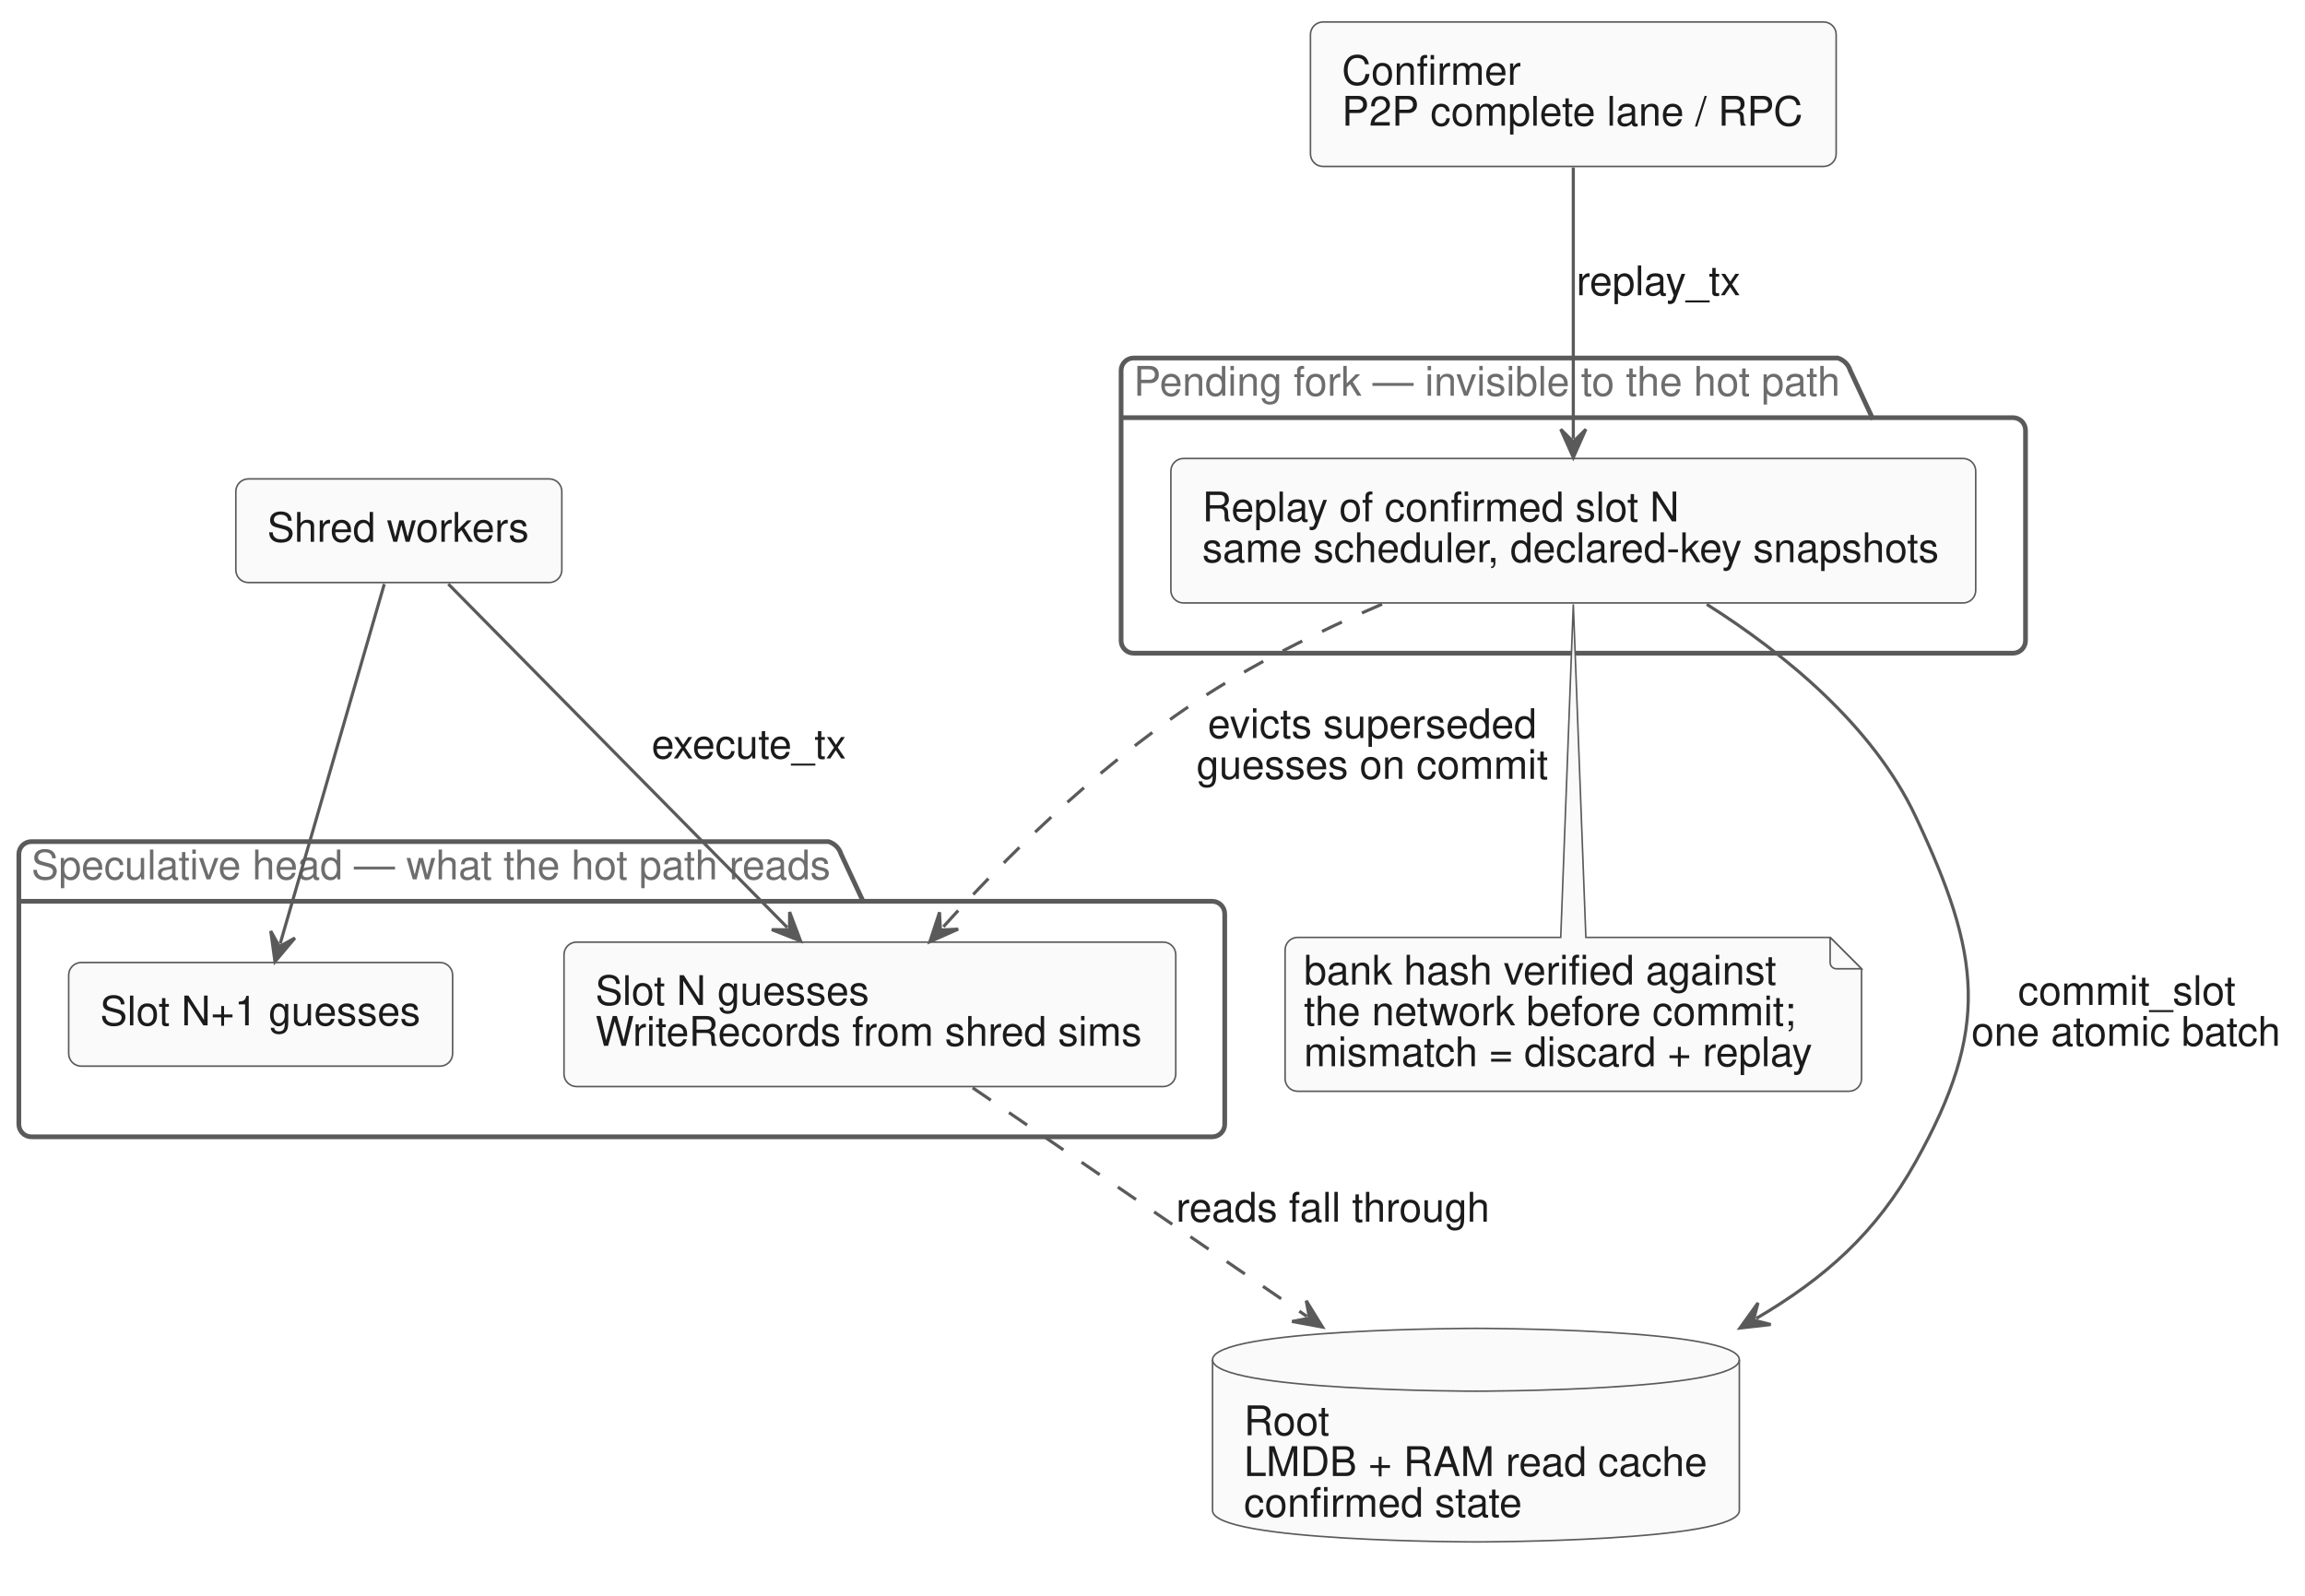
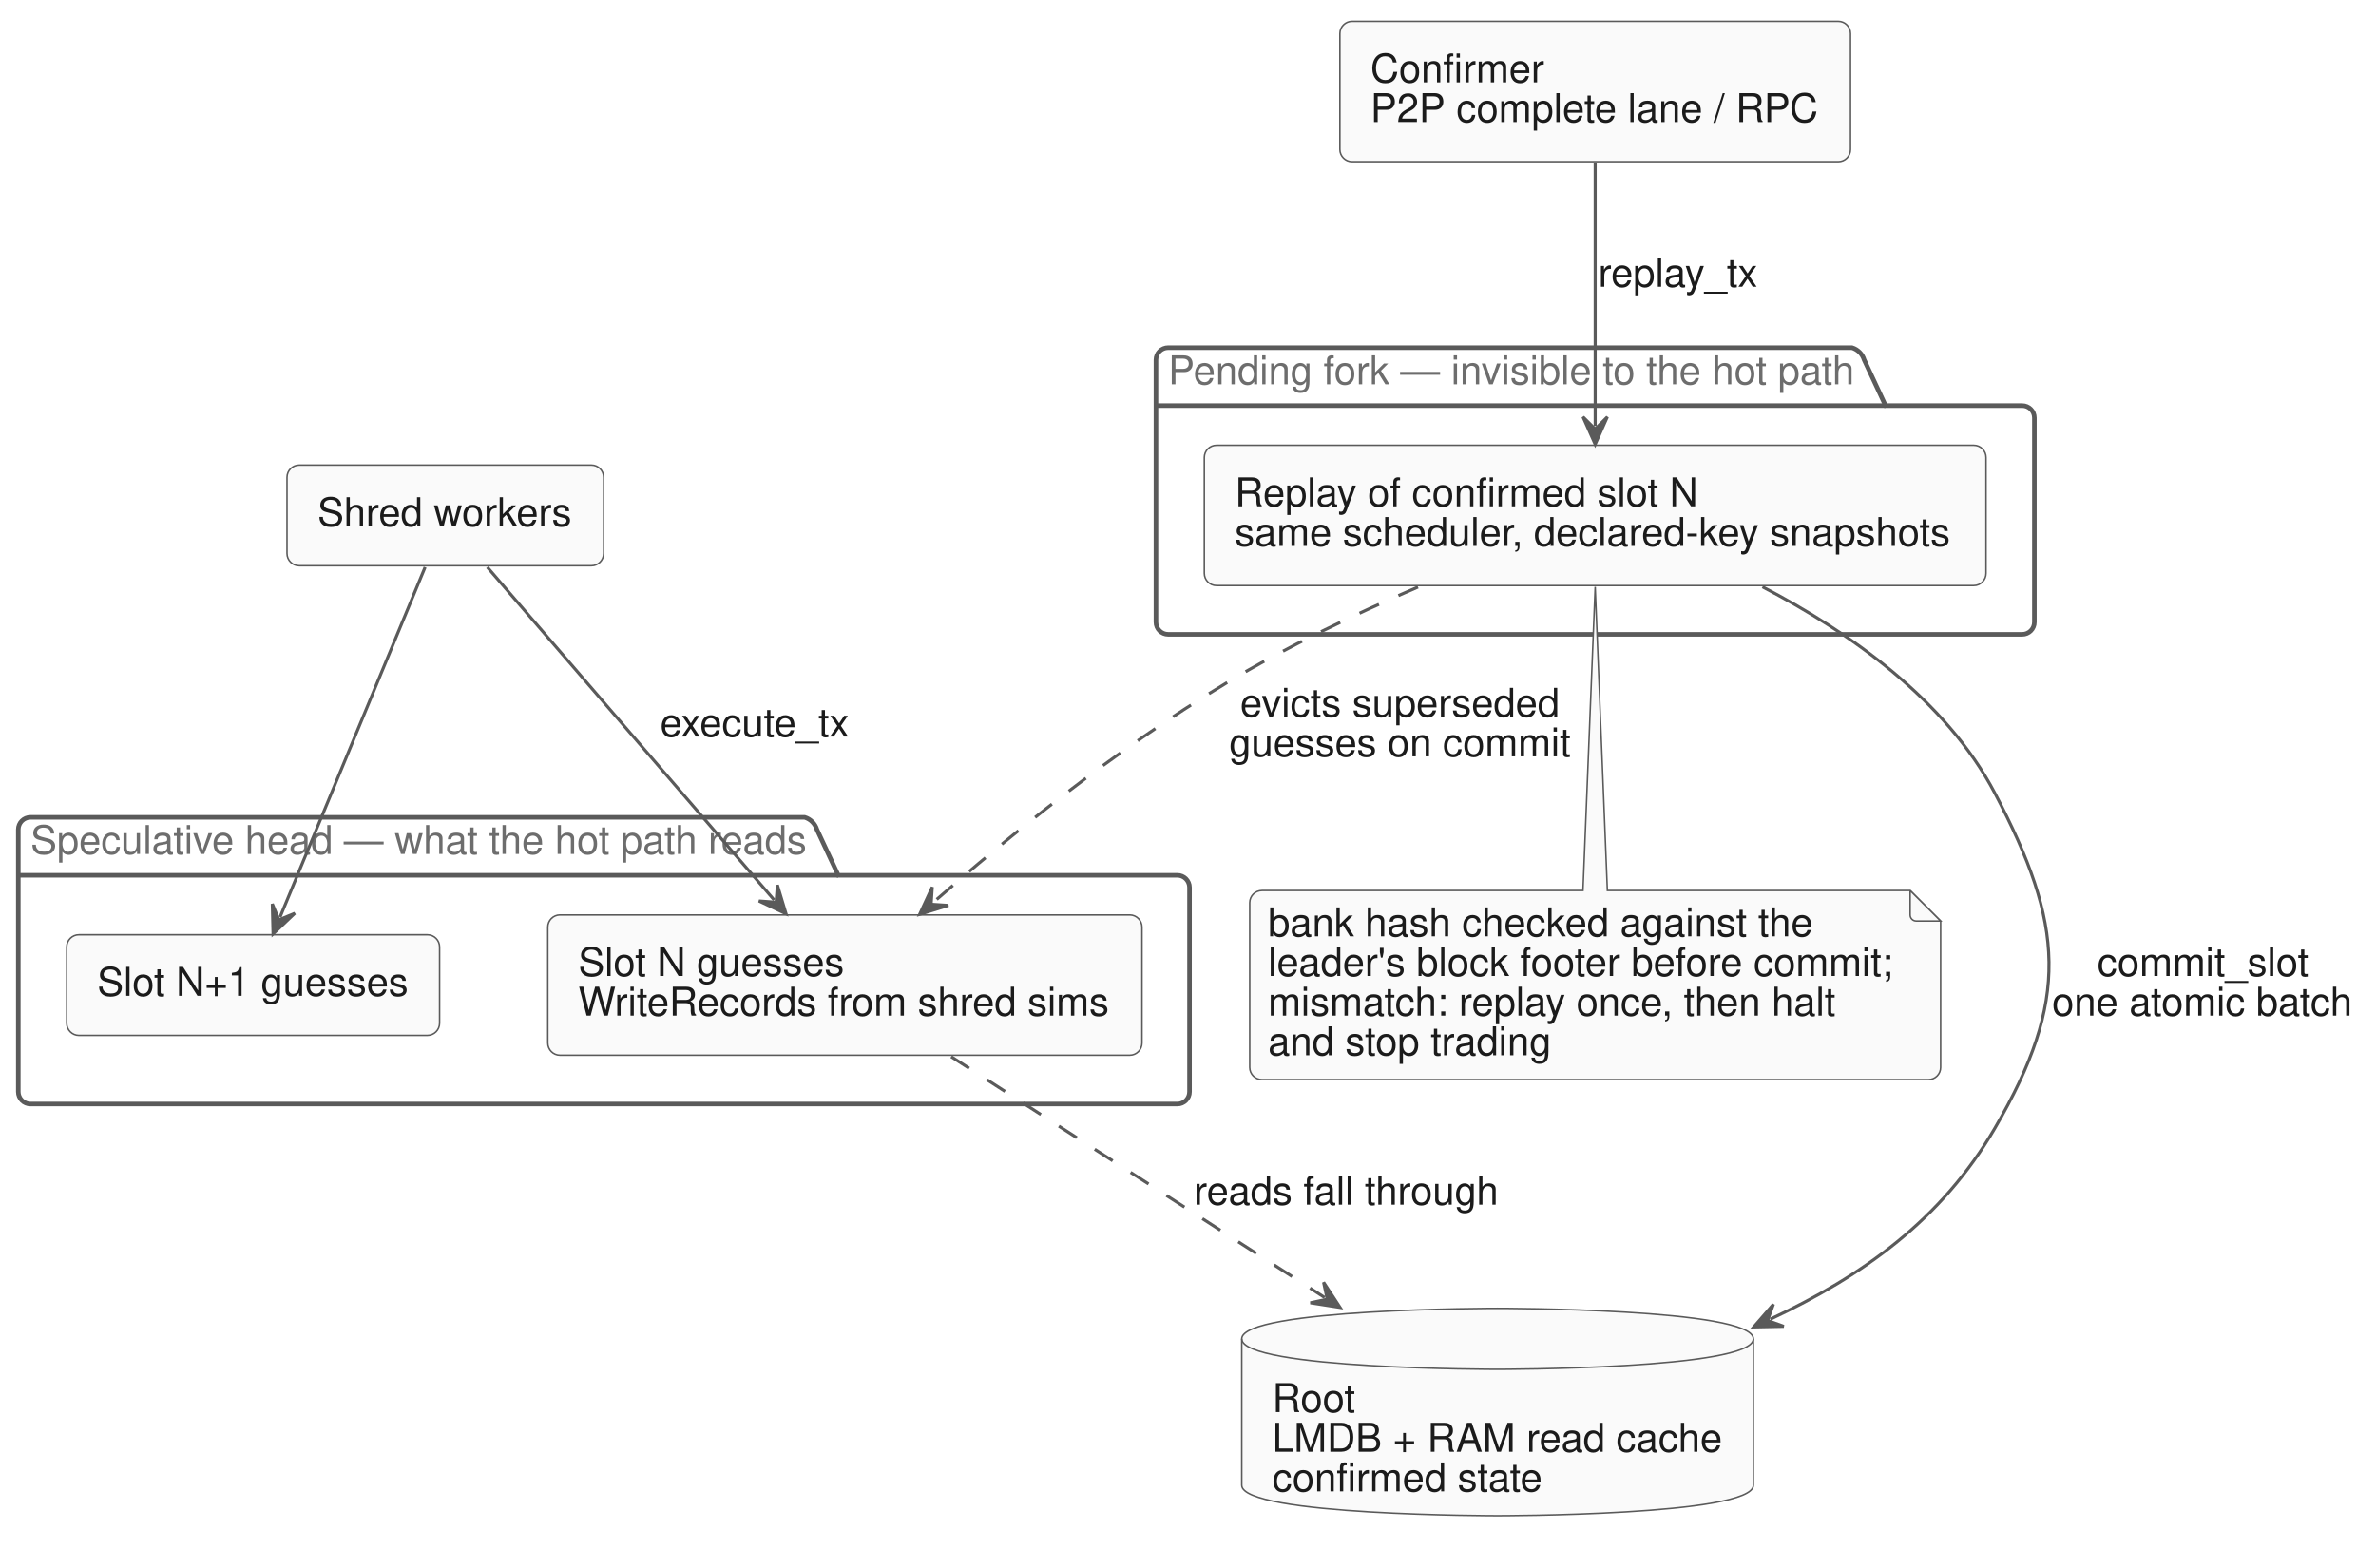
- <svg xmlns="http://www.w3.org/2000/svg" contentStyleType="text/css" data-diagram-type="DESCRIPTION" height="508px" preserveAspectRatio="none" style="width:734px;height:508px;" version="1.1" viewBox="0 0 734 508" width="734px" zoomAndPan="magnify">
+ <svg xmlns="http://www.w3.org/2000/svg" contentStyleType="text/css" data-diagram-type="DESCRIPTION" height="514px" preserveAspectRatio="none" style="width:779px;height:514px;" version="1.1" viewBox="0 0 779 514" width="779px" zoomAndPan="magnify">
  <defs />
  <g>
    <g class="cluster" data-qualified-name="Speculative head . what the hot path reads" data-source-line="33" id="ent0003">
      <path d="M10,268 L263.836,268 A6,6 0 0 1 267.836,272 L274.836,287 L386,287 A4,4 0 0 1 390,291 L390,358 A4,4 0 0 1 386,362 L10,362 A4,4 0 0 1 6,358 L6,272 A4,4 0 0 1 10,268" fill="none" style="stroke:#5A5A5A;stroke-width:1.5;" />
      <line style="stroke:#5A5A5A;stroke-width:1.5;" x1="6" x2="274.836" y1="287" y2="287" />
      <text fill="#6D6D6D" font-family="Helvetica" font-size="13" lengthAdjust="spacing" textLength="255.836" x="10" y="280.01">Speculative head — what the hot path reads</text>
    </g>
    <g class="cluster" data-qualified-name="Pending fork . invisible to the hot path" data-source-line="38" id="ent0006">
-       <path d="M361,114 L585.192,114 A6,6 0 0 1 589.192,118 L596.192,133 L641,133 A4,4 0 0 1 645,137 L645,204 A4,4 0 0 1 641,208 L361,208 A4,4 0 0 1 357,204 L357,118 A4,4 0 0 1 361,114" fill="none" style="stroke:#5A5A5A;stroke-width:1.5;" />
-       <line style="stroke:#5A5A5A;stroke-width:1.5;" x1="357" x2="596.192" y1="133" y2="133" />
-       <text fill="#6D6D6D" font-family="Helvetica" font-size="13" lengthAdjust="spacing" textLength="226.192" x="361" y="126.01">Pending fork — invisible to the hot path</text>
+       <path d="M383,114 L607.192,114 A6,6 0 0 1 611.192,118 L618.192,133 L663,133 A4,4 0 0 1 667,137 L667,204 A4,4 0 0 1 663,208 L383,208 A4,4 0 0 1 379,204 L379,118 A4,4 0 0 1 383,114" fill="none" style="stroke:#5A5A5A;stroke-width:1.5;" />
+       <line style="stroke:#5A5A5A;stroke-width:1.5;" x1="379" x2="618.192" y1="133" y2="133" />
+       <text fill="#6D6D6D" font-family="Helvetica" font-size="13" lengthAdjust="spacing" textLength="226.192" x="383" y="126.01">Pending fork — invisible to the hot path</text>
    </g>
    <g class="entity" data-qualified-name="Speculative head . what the hot path reads.specN" data-source-line="34" id="ent0004">
      <rect fill="#FAFAFA" height="46" rx="4" ry="4" style="stroke:#5A5A5A;stroke-width:0.5;" width="194.808" x="179.6" y="300" />
      <text fill="#1B1B1B" font-family="Helvetica" font-size="13" lengthAdjust="spacing" textLength="87.433" x="189.6" y="320.01">Slot N guesses</text>
      <text fill="#1B1B1B" font-family="Helvetica" font-size="13" lengthAdjust="spacing" textLength="174.808" x="189.6" y="333.01">WriteRecords from shred sims</text>
    </g>
    <g class="entity" data-qualified-name="Speculative head . what the hot path reads.specN1" data-source-line="35" id="ent0005">
      <rect fill="#FAFAFA" height="33" rx="4" ry="4" style="stroke:#5A5A5A;stroke-width:0.5;" width="122.254" x="21.87" y="306.5" />
      <text fill="#1B1B1B" font-family="Helvetica" font-size="13" lengthAdjust="spacing" textLength="102.254" x="31.87" y="326.51">Slot N+1 guesses</text>
    </g>
    <g class="entity" data-qualified-name="Pending fork . invisible to the hot path.pending" data-source-line="39" id="ent0007">
-       <rect fill="#FAFAFA" height="46" rx="4" ry="4" style="stroke:#5A5A5A;stroke-width:0.5;" width="256.291" x="372.85" y="146" />
-       <text fill="#1B1B1B" font-family="Helvetica" font-size="13" lengthAdjust="spacing" textLength="152.452" x="382.85" y="166.01">Replay of confirmed slot N</text>
-       <text fill="#1B1B1B" font-family="Helvetica" font-size="13" lengthAdjust="spacing" textLength="236.292" x="382.85" y="179.01">same scheduler, declared-key snapshots</text>
+       <rect fill="#FAFAFA" height="46" rx="4" ry="4" style="stroke:#5A5A5A;stroke-width:0.5;" width="256.291" x="394.85" y="146" />
+       <text fill="#1B1B1B" font-family="Helvetica" font-size="13" lengthAdjust="spacing" textLength="152.452" x="404.85" y="166.01">Replay of confirmed slot N</text>
+       <text fill="#1B1B1B" font-family="Helvetica" font-size="13" lengthAdjust="spacing" textLength="236.292" x="404.85" y="179.01">same scheduler, declared-key snapshots</text>
    </g>
    <g class="entity" data-qualified-name="root" data-source-line="31" id="ent0002">
-       <path d="M386.12,433 C386.12,423 469.997,423 469.997,423 C469.997,423 553.874,423 553.874,433 L553.874,481 C553.874,491 469.997,491 469.997,491 C469.997,491 386.12,491 386.12,481 L386.12,433" fill="#FAFAFA" style="stroke:#5A5A5A;stroke-width:0.5;" />
-       <path d="M386.12,433 C386.12,443 469.997,443 469.997,443 C469.997,443 553.874,443 553.874,433" fill="none" style="stroke:#5A5A5A;stroke-width:0.5;" />
-       <text fill="#1B1B1B" font-family="Helvetica" font-size="13" lengthAdjust="spacing" textLength="27.46" x="396.12" y="457.01">Root</text>
-       <text fill="#1B1B1B" font-family="Helvetica" font-size="13" lengthAdjust="spacing" textLength="147.754" x="396.12" y="470.01">LMDB + RAM read cache</text>
-       <text fill="#1B1B1B" font-family="Helvetica" font-size="13" lengthAdjust="spacing" textLength="88.874" x="396.12" y="483.01">confirmed state</text>
+       <path d="M407.12,439 C407.12,429 490.997,429 490.997,429 C490.997,429 574.874,429 574.874,439 L574.874,487 C574.874,497 490.997,497 490.997,497 C490.997,497 407.12,497 407.12,487 L407.12,439" fill="#FAFAFA" style="stroke:#5A5A5A;stroke-width:0.5;" />
+       <path d="M407.12,439 C407.12,449 490.997,449 490.997,449 C490.997,449 574.874,449 574.874,439" fill="none" style="stroke:#5A5A5A;stroke-width:0.5;" />
+       <text fill="#1B1B1B" font-family="Helvetica" font-size="13" lengthAdjust="spacing" textLength="27.46" x="417.12" y="463.01">Root</text>
+       <text fill="#1B1B1B" font-family="Helvetica" font-size="13" lengthAdjust="spacing" textLength="147.754" x="417.12" y="476.01">LMDB + RAM read cache</text>
+       <text fill="#1B1B1B" font-family="Helvetica" font-size="13" lengthAdjust="spacing" textLength="88.874" x="417.12" y="489.01">confirmed state</text>
    </g>
    <g class="entity" data-qualified-name="workers" data-source-line="42" id="ent0008">
-       <rect fill="#FAFAFA" height="33" rx="4" ry="4" style="stroke:#5A5A5A;stroke-width:0.5;" width="103.808" x="75.1" y="152.5" />
-       <text fill="#1B1B1B" font-family="Helvetica" font-size="13" lengthAdjust="spacing" textLength="83.808" x="85.1" y="172.51">Shred workers</text>
+       <rect fill="#FAFAFA" height="33" rx="4" ry="4" style="stroke:#5A5A5A;stroke-width:0.5;" width="103.808" x="94.1" y="152.5" />
+       <text fill="#1B1B1B" font-family="Helvetica" font-size="13" lengthAdjust="spacing" textLength="83.808" x="104.1" y="172.51">Shred workers</text>
    </g>
    <g class="entity" data-qualified-name="confirmer" data-source-line="43" id="ent0009">
-       <rect fill="#FAFAFA" height="46" rx="4" ry="4" style="stroke:#5A5A5A;stroke-width:0.5;" width="167.405" x="417.3" y="7" />
-       <text fill="#1B1B1B" font-family="Helvetica" font-size="13" lengthAdjust="spacing" textLength="57.065" x="427.3" y="27.01">Confirmer</text>
-       <text fill="#1B1B1B" font-family="Helvetica" font-size="13" lengthAdjust="spacing" textLength="147.405" x="427.3" y="40.01">P2P complete lane / RPC</text>
+       <rect fill="#FAFAFA" height="46" rx="4" ry="4" style="stroke:#5A5A5A;stroke-width:0.5;" width="167.405" x="439.3" y="7" />
+       <text fill="#1B1B1B" font-family="Helvetica" font-size="13" lengthAdjust="spacing" textLength="57.065" x="449.3" y="27.01">Confirmer</text>
+       <text fill="#1B1B1B" font-family="Helvetica" font-size="13" lengthAdjust="spacing" textLength="147.405" x="449.3" y="40.01">P2P complete lane / RPC</text>
    </g>
    <g class="entity" data-qualified-name="GMN16" data-source-line="52" id="ent0017">
-       <path d="M409.22,302.5 L409.22,343.5 A4,4 0 0 0 413.22,347.5 L588.784,347.5 A4,4 0 0 0 592.784,343.5 L592.784,308.5 L582.784,298.5 L505,298.5 L501,192.43 L497,298.5 L413.22,298.5 A4,4 0 0 0 409.22,302.5" fill="#FAFAFA" style="stroke:#5A5A5A;stroke-width:0.5;" />
-       <path d="M582.784,298.5 L582.784,306.5 A2,2 0 0 0 584.784,308.5 L592.784,308.5 L582.784,298.5" fill="#FAFAFA" style="stroke:#5A5A5A;stroke-width:0.5;" />
-       <text fill="#1B1B1B" font-family="Helvetica" font-size="13" lengthAdjust="spacing" textLength="151.042" x="415.22" y="313.51">bank hash verified against</text>
-       <text fill="#1B1B1B" font-family="Helvetica" font-size="13" lengthAdjust="spacing" textLength="156.787" x="415.22" y="326.51">the network before commit;</text>
-       <text fill="#1B1B1B" font-family="Helvetica" font-size="13" lengthAdjust="spacing" textLength="162.564" x="415.22" y="339.51">mismatch = discard + replay</text>
+       <path d="M409.74,296 L409.74,350 A4,4 0 0 0 413.74,354 L632.258,354 A4,4 0 0 0 636.258,350 L636.258,302 L626.258,292 L527,292 L523,192.43 L519,292 L413.74,292 A4,4 0 0 0 409.74,296" fill="#FAFAFA" style="stroke:#5A5A5A;stroke-width:0.5;" />
+       <path d="M626.258,292 L626.258,300 A2,2 0 0 0 628.258,302 L636.258,302 L626.258,292" fill="#FAFAFA" style="stroke:#5A5A5A;stroke-width:0.5;" />
+       <text fill="#1B1B1B" font-family="Helvetica" font-size="13" lengthAdjust="spacing" textLength="179.239" x="415.74" y="307.01">bank hash checked against the</text>
+       <text fill="#1B1B1B" font-family="Helvetica" font-size="13" lengthAdjust="spacing" textLength="205.518" x="415.74" y="320.01">leader's block footer before commit;</text>
+       <text fill="#1B1B1B" font-family="Helvetica" font-size="13" lengthAdjust="spacing" textLength="187.148" x="415.74" y="333.01">mismatch: replay once, then halt</text>
+       <text fill="#1B1B1B" font-family="Helvetica" font-size="13" lengthAdjust="spacing" textLength="93.234" x="415.74" y="346.01">and stop trading</text>
    </g>
    <g class="link" data-entity-1="ent0008" data-entity-2="ent0004" data-link-type="dependency" data-source-line="45" id="lnk10">
-       <path d="M142.77,185.98 C169.62,213.19 220.075,264.32 250.715,295.36" fill="none" id="workers-to-specN" style="stroke:#5A5A5A;stroke-width:1;" />
-       <polygon fill="#5A5A5A" points="254.93,299.63,251.454,290.415,251.417,296.072,245.761,296.035,254.93,299.63" style="stroke:#5A5A5A;stroke-width:1;" />
-       <text fill="#1B1B1B" font-family="Helvetica" font-size="13" lengthAdjust="spacing" textLength="62.873" x="207.5" y="241.51">execute_tx</text>
+       <path d="M159.77,185.98 C183.22,213.19 227.042,264.046 253.802,295.086" fill="none" id="workers-to-specN" style="stroke:#5A5A5A;stroke-width:1;" />
+       <polygon fill="#5A5A5A" points="257.72,299.63,254.873,290.202,254.455,295.843,248.814,295.425,257.72,299.63" style="stroke:#5A5A5A;stroke-width:1;" />
+       <text fill="#1B1B1B" font-family="Helvetica" font-size="13" lengthAdjust="spacing" textLength="62.873" x="216.43" y="241.51">execute_tx</text>
    </g>
    <g class="link" data-entity-1="ent0008" data-entity-2="ent0005" data-link-type="dependency" data-source-line="46" id="lnk11">
-       <path d="M122.37,185.98 C113.9,215.25 97.659,271.367 89.23,300.467" fill="none" id="workers-to-specN1" style="stroke:#5A5A5A;stroke-width:1;" />
-       <polygon fill="#5A5A5A" points="87.56,306.23,93.906,298.698,88.951,301.428,86.222,296.472,87.56,306.23" style="stroke:#5A5A5A;stroke-width:1;" />
+       <path d="M139.38,185.98 C127.25,215.25 103.899,271.588 91.829,300.688" fill="none" id="workers-to-specN1" style="stroke:#5A5A5A;stroke-width:1;" />
+       <polygon fill="#5A5A5A" points="89.53,306.23,96.673,299.449,91.446,301.611,89.283,296.384,89.53,306.23" style="stroke:#5A5A5A;stroke-width:1;" />
    </g>
    <g class="link" data-entity-1="ent0004" data-entity-2="ent0002" data-link-type="dependency" data-source-line="47" id="lnk12">
-       <path d="M309.74,346.39 C340.28,367.28 381.298,395.332 416.178,419.192" fill="none" id="specN-to-root" style="stroke:#5A5A5A;stroke-width:1;stroke-dasharray:7,7;" />
-       <polygon fill="#5A5A5A" points="421.13,422.58,415.96,414.197,417.003,419.757,411.443,420.8,421.13,422.58" style="stroke:#5A5A5A;stroke-width:1;" />
-       <text fill="#1B1B1B" font-family="Helvetica" font-size="13" lengthAdjust="spacing" textLength="100.452" x="374.5" y="389.01">reads fall through</text>
+       <path d="M311.86,346.48 C346.44,368.78 394.808,399.968 434.308,425.448" fill="none" id="specN-to-root" style="stroke:#5A5A5A;stroke-width:1;stroke-dasharray:7,7;" />
+       <polygon fill="#5A5A5A" points="439.35,428.7,433.955,420.46,435.148,425.99,429.619,427.183,439.35,428.7" style="stroke:#5A5A5A;stroke-width:1;" />
+       <text fill="#1B1B1B" font-family="Helvetica" font-size="13" lengthAdjust="spacing" textLength="100.452" x="391.42" y="395.01">reads fall through</text>
    </g>
    <g class="link" data-entity-1="ent0009" data-entity-2="ent0007" data-link-type="dependency" data-source-line="48" id="lnk13">
-       <path d="M501,53.32 C501,78.79 501,114.22 501,139.69" fill="none" id="confirmer-to-pending" style="stroke:#5A5A5A;stroke-width:1;" />
-       <polygon fill="#5A5A5A" points="501,145.69,505,136.69,501,140.69,497,136.69,501,145.69" style="stroke:#5A5A5A;stroke-width:1;" />
-       <text fill="#1B1B1B" font-family="Helvetica" font-size="13" lengthAdjust="spacing" textLength="52.749" x="502" y="94.01">replay_tx</text>
+       <path d="M523,53.32 C523,78.79 523,114.22 523,139.69" fill="none" id="confirmer-to-pending" style="stroke:#5A5A5A;stroke-width:1;" />
+       <polygon fill="#5A5A5A" points="523,145.69,527,136.69,523,140.69,519,136.69,523,145.69" style="stroke:#5A5A5A;stroke-width:1;" />
+       <text fill="#1B1B1B" font-family="Helvetica" font-size="13" lengthAdjust="spacing" textLength="52.749" x="524" y="94.01">replay_tx</text>
    </g>
    <g class="link" data-entity-1="ent0007" data-entity-2="ent0002" data-link-type="dependency" data-source-line="49" id="lnk14">
-       <path d="M543.51,192.44 C567.86,207.86 596.25,230.81 610,260 C630.84,304.23 633.87,327.33 610,370 C597.4,392.53 581.382,406.839 559.252,419.849" fill="none" id="pending-to-root" style="stroke:#5A5A5A;stroke-width:1;" />
-       <polygon fill="#5A5A5A" points="554.08,422.89,563.866,421.777,558.39,420.356,559.811,414.881,554.08,422.89" style="stroke:#5A5A5A;stroke-width:1;" />
-       <text fill="#1B1B1B" font-family="Helvetica" font-size="13" lengthAdjust="spacing" textLength="69.348" x="642.608" y="320.01">commit_slot</text>
-       <text fill="#1B1B1B" font-family="Helvetica" font-size="13" lengthAdjust="spacing" textLength="99.004" x="627.78" y="333.01">one atomic batch</text>
+       <path d="M577.85,192.43 C606.08,207.13 637.87,229.35 654,260 C676.77,303.26 678.65,327.78 654,370 C636.55,399.89 610.842,418.282 580.422,432.552" fill="none" id="pending-to-root" style="stroke:#5A5A5A;stroke-width:1;" />
+       <polygon fill="#5A5A5A" points="574.99,435.1,584.837,434.899,579.517,432.976,581.439,427.656,574.99,435.1" style="stroke:#5A5A5A;stroke-width:1;" />
+       <text fill="#1B1B1B" font-family="Helvetica" font-size="13" lengthAdjust="spacing" textLength="69.348" x="687.618" y="320.01">commit_slot</text>
+       <text fill="#1B1B1B" font-family="Helvetica" font-size="13" lengthAdjust="spacing" textLength="99.004" x="672.79" y="333.01">one atomic batch</text>
    </g>
    <g class="link" data-entity-1="ent0007" data-entity-2="ent0004" data-link-type="dependency" data-source-line="50" id="lnk15">
-       <path d="M440.1,192.38 C420.18,200.93 398.44,211.65 380,224 C347.39,245.84 319.584,273.9 300.134,295.41" fill="none" id="pending-to-specN" style="stroke:#5A5A5A;stroke-width:1;stroke-dasharray:7,7;" />
-       <polygon fill="#5A5A5A" points="296.11,299.86,305.113,295.867,299.464,296.151,299.179,290.502,296.11,299.86" style="stroke:#5A5A5A;stroke-width:1;" />
-       <text fill="#1B1B1B" font-family="Helvetica" font-size="13" lengthAdjust="spacing" textLength="104.781" x="384.606" y="235.01">evicts superseded</text>
-       <text fill="#1B1B1B" font-family="Helvetica" font-size="13" lengthAdjust="spacing" textLength="111.992" x="381" y="248.01">guesses on commit</text>
+       <path d="M464.91,192.49 C444.48,201.29 421.7,212.13 402,224 C364.68,246.49 330.326,274.599 306.036,295.849" fill="none" id="pending-to-specN" style="stroke:#5A5A5A;stroke-width:1;stroke-dasharray:7,7;" />
+       <polygon fill="#5A5A5A" points="301.52,299.8,310.928,296.885,305.283,296.508,305.66,290.863,301.52,299.8" style="stroke:#5A5A5A;stroke-width:1;" />
+       <text fill="#1B1B1B" font-family="Helvetica" font-size="13" lengthAdjust="spacing" textLength="104.781" x="406.606" y="235.01">evicts superseded</text>
+       <text fill="#1B1B1B" font-family="Helvetica" font-size="13" lengthAdjust="spacing" textLength="111.992" x="403" y="248.01">guesses on commit</text>
    </g>
  </g>
</svg>
